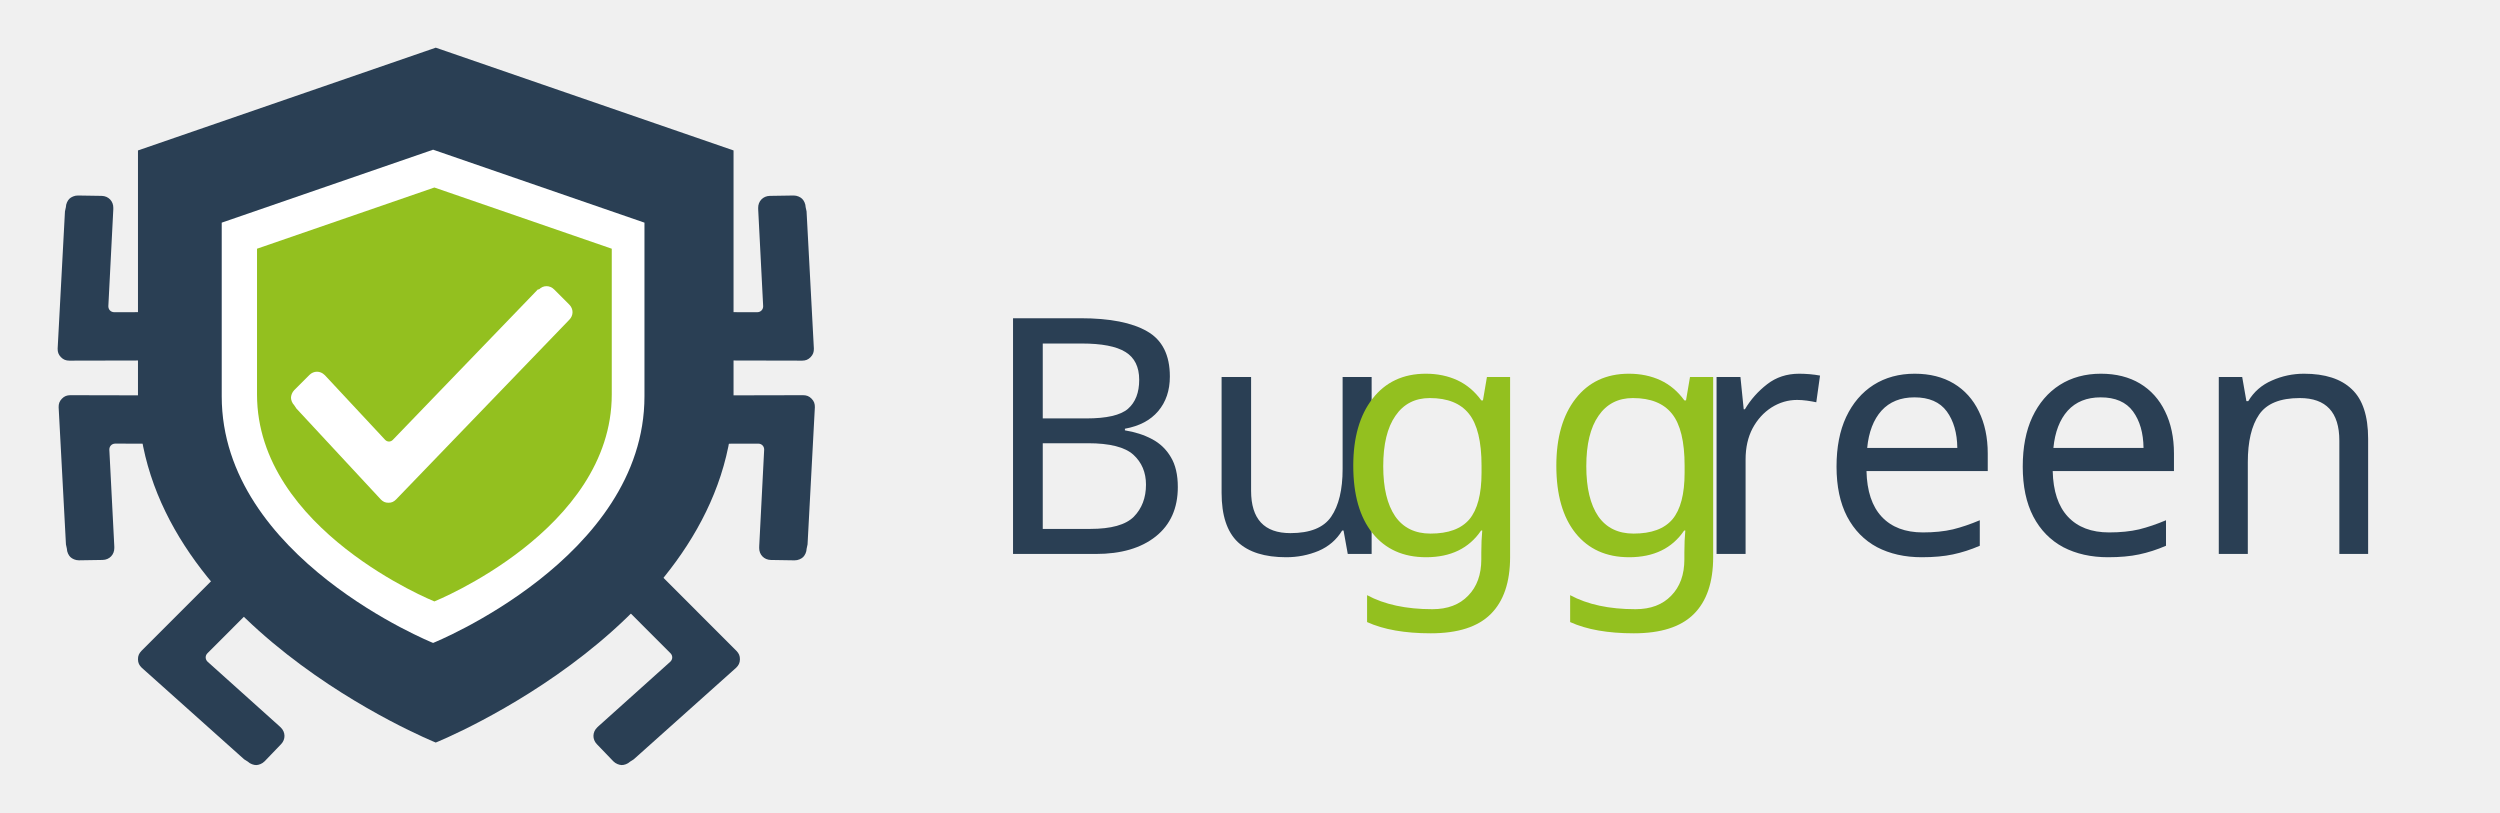
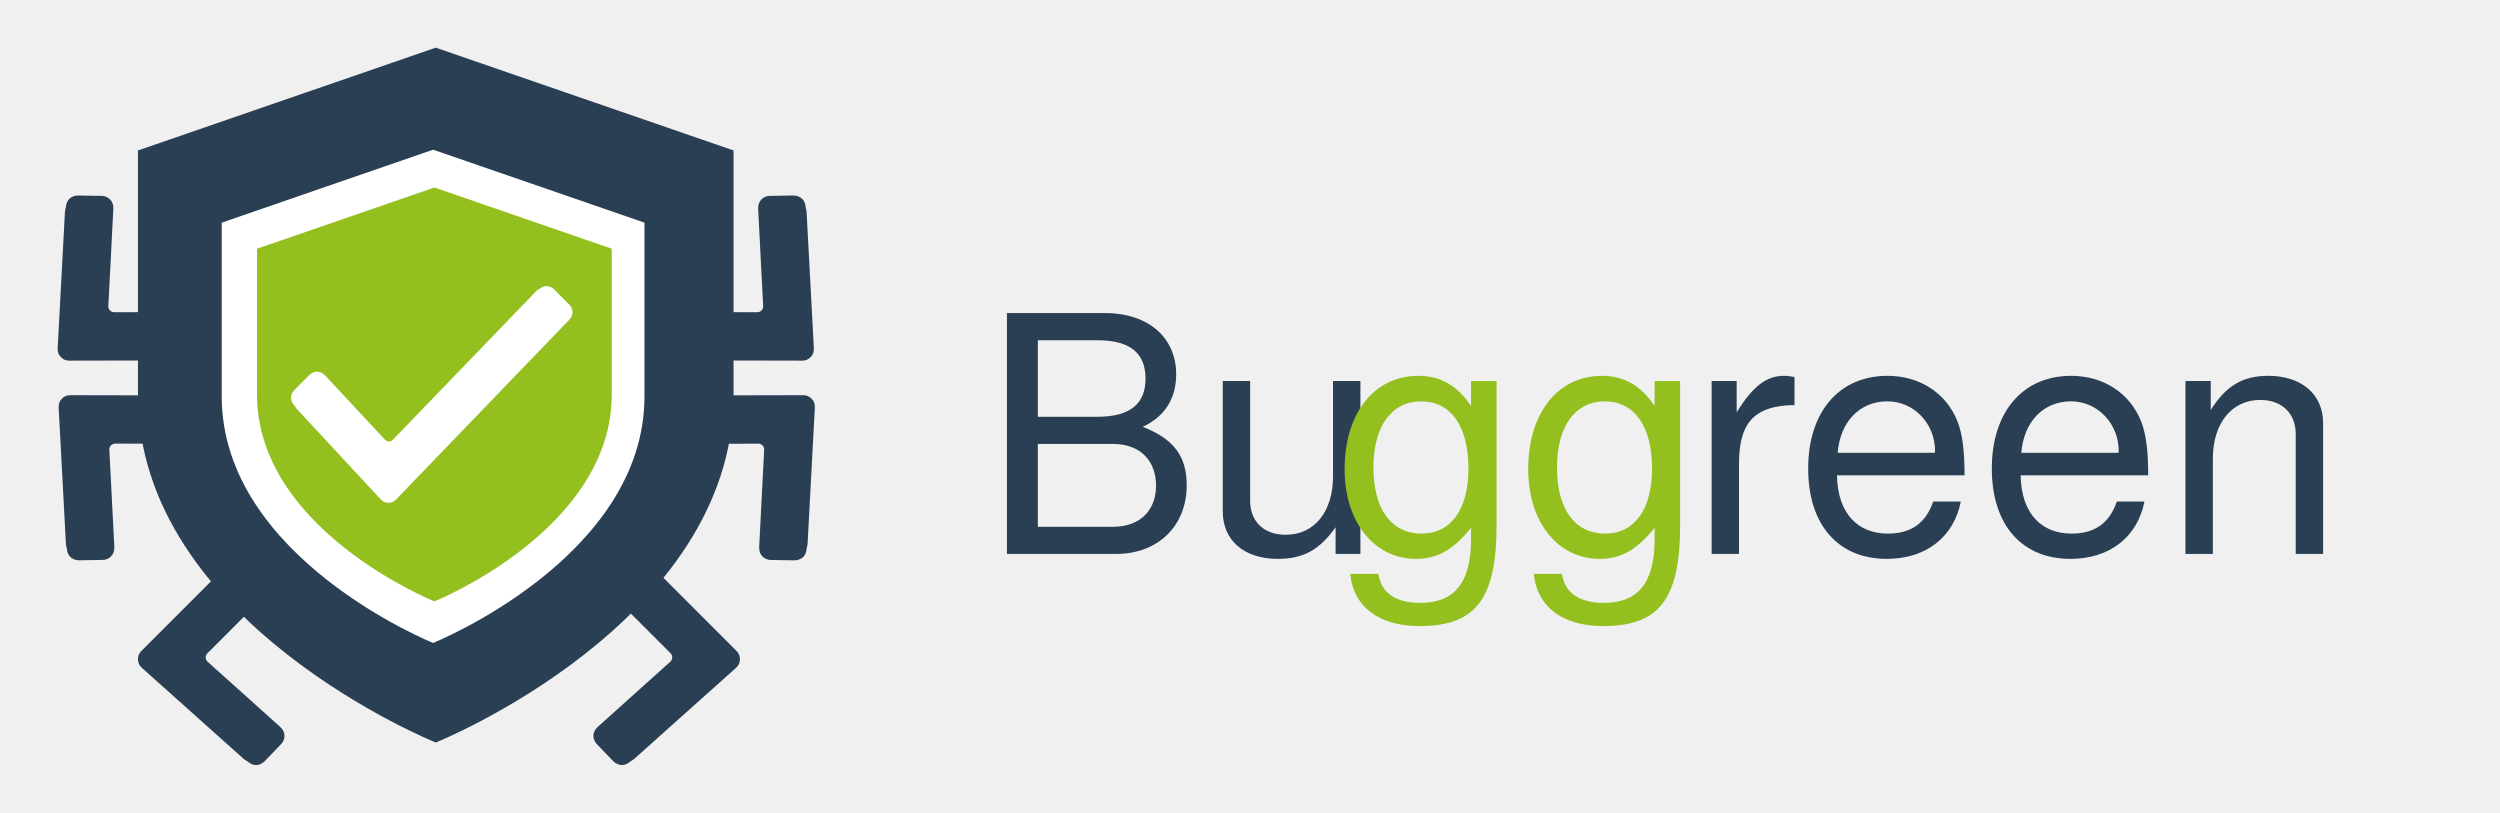
<svg xmlns="http://www.w3.org/2000/svg" version="1.1" id="Layer_1" x="0px" y="0px" width="166.875px" height="54.25px" viewBox="0 0 166.875 54.25" enable-background="new 0 0 166.875 54.25" xml:space="preserve">
-   <path fill="#454751" d="M242.9,132H150.1c-1.199,0-2.1-0.9-2.1-2v-12c0-1.1,0.9-2,2.1-2H242.9c1.199,0,2.1,0.9,2.1,2v12  C245,131.1,244.1,132,242.9,132z" />
-   <path fill="#2A3F54" d="M4.397,13.83c0.003-0.227,0.12-0.451,0.235-0.563s0.343-0.221,0.569-0.217l1.584,0.025  c0.452,0.008,0.787,0.353,0.779,0.805l-0.002,0.113l-0.33,6.444c-0.004,0.227,0.163,0.399,0.39,0.403l15.447-0.033l0.055,0.058l0,0  c0.453,0.007,0.787,0.353,0.78,0.805l-0.026,1.584c-0.007,0.452-0.352,0.786-0.805,0.779l0,0l-18.446,0.04  c-0.226-0.003-0.395-0.063-0.562-0.234c-0.167-0.173-0.221-0.344-0.217-0.57l0.488-9.158L4.397,13.83L4.397,13.83z" />
-   <path fill="#2A3F54" d="M53.777,13.83l0.061,0.281l0.488,9.158c0.003,0.227-0.05,0.397-0.217,0.57  c-0.167,0.172-0.336,0.231-0.562,0.234l-18.446-0.04l0,0c-0.453,0.007-0.798-0.327-0.805-0.779l-0.026-1.584  c-0.007-0.452,0.327-0.798,0.779-0.805l0,0l0.055-0.058l15.447,0.033c0.226-0.004,0.394-0.177,0.39-0.403l-0.331-6.444l-0.002-0.113  c-0.007-0.452,0.327-0.797,0.779-0.805l1.584-0.025c0.227-0.004,0.455,0.105,0.569,0.217C53.657,13.378,53.773,13.603,53.777,13.83  L53.777,13.83z" />
-   <path fill="#2A3F54" d="M16.54,50.838l-0.243-0.154L9.46,44.57c-0.163-0.158-0.246-0.316-0.25-0.557  c-0.004-0.24,0.073-0.4,0.229-0.564l13.039-13.047l0,0c0.314-0.326,0.794-0.334,1.12-0.021l1.141,1.1  c0.326,0.314,0.335,0.793,0.021,1.119l0,0l0.001,0.08L13.844,43.607c-0.157,0.162-0.152,0.402,0.011,0.561l4.802,4.311l0.082,0.078  c0.326,0.314,0.335,0.795,0.021,1.119l-1.099,1.143c-0.157,0.162-0.396,0.246-0.555,0.25C16.944,51.07,16.703,50.996,16.54,50.838  L16.54,50.838z" />
-   <path fill="#2A3F54" d="M4.463,36.623l-0.061-0.281l-0.488-9.159c-0.003-0.227,0.05-0.397,0.217-0.569  c0.167-0.173,0.336-0.231,0.562-0.235l18.446,0.041l0,0c0.453-0.008,0.797,0.326,0.805,0.779l0.026,1.583  c0.007,0.453-0.327,0.799-0.779,0.805l0,0l-0.056,0.059L7.688,29.611c-0.226,0.004-0.394,0.176-0.39,0.402l0.331,6.445l0.002,0.113  c0.007,0.451-0.327,0.797-0.779,0.805l-1.584,0.025c-0.227,0.004-0.455-0.105-0.569-0.217C4.583,37.074,4.467,36.85,4.463,36.623  L4.463,36.623z" />
-   <path fill="#2A3F54" d="M53.843,36.623c-0.003,0.227-0.12,0.451-0.235,0.563s-0.343,0.221-0.569,0.217l-1.584-0.025  c-0.452-0.008-0.787-0.354-0.779-0.805l0.002-0.113l0.33-6.445c0.004-0.227-0.163-0.398-0.39-0.402l-15.447,0.033l-0.055-0.059l0,0  c-0.453-0.006-0.787-0.352-0.78-0.805l0.026-1.583c0.008-0.453,0.352-0.787,0.805-0.779l0,0l18.446-0.041  c0.226,0.004,0.395,0.063,0.562,0.235c0.167,0.172,0.221,0.343,0.217,0.569l-0.488,9.159L53.843,36.623L53.843,36.623z" />
-   <path fill="#2A3F54" d="M42.061,50.838c-0.163,0.158-0.404,0.232-0.564,0.23c-0.16-0.004-0.398-0.088-0.556-0.25l-1.099-1.143  c-0.314-0.324-0.305-0.805,0.021-1.119l0.081-0.078l4.802-4.311c0.164-0.158,0.168-0.398,0.011-0.561L33.839,32.68l0.001-0.08l0,0  c-0.314-0.326-0.305-0.805,0.021-1.119l1.141-1.1c0.326-0.313,0.806-0.305,1.12,0.021l0,0l13.039,13.047  c0.157,0.164,0.234,0.324,0.229,0.564s-0.087,0.398-0.25,0.557l-6.836,6.113L42.061,50.838L42.061,50.838z" />
-   <path id="XMLID_10_" fill="#2A3F54" d="M9.21,10.042c0,0,0,12.594,0,16.331c0,15.198,19.877,23.192,19.877,23.192  s19.877-7.994,19.877-23.192c0-3.737,0-16.331,0-16.331l-19.877-6.86L9.21,10.042z" />
+   <path fill="#2A3F54" d="M4.397,13.83c0.003-0.227,0.12-0.451,0.235-0.563c0.115-0.112,0.343-0.221,0.569-0.217l1.584,0.025  c0.452,0.008,0.787,0.353,0.779,0.805l-0.002,0.113l-0.33,6.444c-0.004,0.227,0.163,0.399,0.39,0.403l15.447-0.033l0.055,0.058l0,0  c0.453,0.007,0.787,0.354,0.78,0.805l-0.026,1.584c-0.007,0.452-0.352,0.786-0.805,0.779l0,0l-18.446,0.04  c-0.226-0.003-0.395-0.063-0.562-0.234c-0.167-0.173-0.221-0.344-0.217-0.57l0.488-9.158L4.397,13.83L4.397,13.83z" />
+   <path fill="#2A3F54" d="M53.777,13.83l0.061,0.281l0.488,9.158c0.003,0.227-0.05,0.397-0.217,0.57  c-0.167,0.172-0.336,0.231-0.562,0.234l-18.446-0.04l0,0c-0.453,0.007-0.798-0.327-0.805-0.779L34.27,21.67  c-0.007-0.452,0.327-0.798,0.779-0.805l0,0l0.055-0.058l15.447,0.033c0.226-0.004,0.394-0.177,0.39-0.403l-0.331-6.444l-0.002-0.113  c-0.007-0.452,0.327-0.797,0.779-0.805l1.584-0.025c0.227-0.004,0.455,0.105,0.569,0.217C53.657,13.378,53.773,13.603,53.777,13.83  L53.777,13.83z" />
+   <path fill="#2A3F54" d="M16.54,50.838l-0.243-0.154L9.46,44.57c-0.163-0.158-0.246-0.316-0.25-0.557s0.073-0.4,0.229-0.564  l13.039-13.047l0,0c0.314-0.326,0.794-0.334,1.12-0.021l1.141,1.1c0.326,0.314,0.335,0.793,0.021,1.119l0,0l0.001,0.08  L13.844,43.607c-0.157,0.162-0.152,0.401,0.011,0.561l4.802,4.311l0.082,0.078c0.326,0.314,0.335,0.795,0.021,1.119l-1.099,1.143  c-0.157,0.162-0.396,0.246-0.555,0.25C16.944,51.07,16.703,50.996,16.54,50.838L16.54,50.838z" />
+   <path fill="#2A3F54" d="M4.463,36.623l-0.061-0.281l-0.488-9.159c-0.003-0.227,0.05-0.397,0.217-0.569  c0.167-0.173,0.336-0.231,0.562-0.235l18.446,0.041l0,0c0.453-0.008,0.797,0.326,0.805,0.779l0.026,1.583  c0.007,0.453-0.327,0.8-0.779,0.806l0,0l-0.056,0.06L7.688,29.611c-0.226,0.004-0.394,0.176-0.39,0.402l0.331,6.444l0.002,0.112  c0.007,0.451-0.327,0.798-0.779,0.806L5.268,37.4c-0.227,0.004-0.455-0.104-0.569-0.217C4.583,37.074,4.467,36.85,4.463,36.623  L4.463,36.623z" />
+   <path fill="#2A3F54" d="M53.843,36.623c-0.003,0.227-0.12,0.451-0.235,0.563c-0.115,0.112-0.343,0.221-0.569,0.217l-1.584-0.024  c-0.452-0.008-0.787-0.354-0.779-0.806l0.002-0.112l0.33-6.444c0.004-0.228-0.163-0.398-0.39-0.402l-15.447,0.033l-0.055-0.06l0,0  c-0.453-0.006-0.787-0.353-0.78-0.806l0.026-1.583c0.008-0.453,0.352-0.787,0.805-0.779l0,0l18.446-0.041  c0.226,0.004,0.395,0.063,0.562,0.235c0.167,0.172,0.221,0.343,0.217,0.569l-0.488,9.159L53.843,36.623L53.843,36.623z" />
+   <path fill="#2A3F54" d="M42.061,50.838c-0.163,0.158-0.404,0.232-0.564,0.23c-0.16-0.004-0.398-0.088-0.556-0.25l-1.099-1.144  c-0.314-0.323-0.305-0.805,0.021-1.118l0.081-0.078l4.802-4.312c0.164-0.158,0.168-0.397,0.011-0.562L33.839,32.68l0.001-0.08l0,0  c-0.314-0.326-0.305-0.805,0.021-1.119l1.141-1.1c0.326-0.313,0.806-0.305,1.12,0.021l0,0l13.039,13.047  c0.157,0.164,0.234,0.324,0.229,0.564c-0.005,0.239-0.087,0.397-0.25,0.557l-6.836,6.113L42.061,50.838L42.061,50.838z" />
+   <path id="XMLID_10_" fill="#2A3F54" d="M9.21,10.042c0,0,0,12.594,0,16.331c0,15.197,19.877,23.191,19.877,23.191  s19.877-7.994,19.877-23.191c0-3.737,0-16.331,0-16.331l-19.877-6.86L9.21,10.042z" />
  <path id="XMLID_9_" fill="#FFFFFF" d="M14.8,14.862c0,0,0,8.939,0,11.592c0,10.789,14.109,16.462,14.109,16.462  s14.109-5.674,14.109-16.462c0-2.652,0-11.592,0-11.592L28.91,9.992L14.8,14.862z" />
-   <path id="XMLID_5_" fill="#93C01F" d="M17.156,16.602c0,0,0,7.503,0,9.729c0,9.052,11.839,13.814,11.839,13.814  s11.84-4.762,11.84-13.814c0-2.226,0-9.729,0-9.729l-11.84-4.086L17.156,16.602z" />
-   <path fill="#FFFFFF" d="M19.641,27.053c-0.145-0.145-0.217-0.361-0.217-0.506s0.072-0.361,0.217-0.507l1.012-1.012  c0.289-0.288,0.723-0.288,1.012,0l0.072,0.072l3.975,4.264c0.145,0.145,0.361,0.145,0.506,0l9.685-10.045h0.072l0,0  c0.289-0.29,0.723-0.29,1.012,0L38,20.332c0.289,0.289,0.289,0.723,0,1.012l0,0L26.435,33.342c-0.145,0.145-0.289,0.217-0.506,0.217  s-0.361-0.072-0.506-0.217l-5.638-6.072L19.641,27.053L19.641,27.053z" />
-   <text transform="matrix(1 0 0 1 65.479 36.9766)">
-     <tspan x="0" y="0" fill="#2A3F54" font-family="'gitchgitch'" font-size="22.041">Bu</tspan>
-     <tspan x="23.634" y="0" fill="#93C01F" font-family="'gitchgitch'" font-size="22.041">gg</tspan>
-     <tspan x="47.225" y="0" fill="#2A3F54" font-family="'gitchgitch'" font-size="22.041">reen</tspan>
-   </text>
+   <path id="XMLID_5_" fill="#93C01F" d="M17.156,16.602c0,0,0,7.503,0,9.729c0,9.052,11.839,13.813,11.839,13.813  s11.84-4.762,11.84-13.813c0-2.226,0-9.729,0-9.729l-11.84-4.086L17.156,16.602z" />
+   <path fill="#FFFFFF" d="M19.641,27.053c-0.145-0.145-0.217-0.361-0.217-0.506s0.072-0.361,0.217-0.507l1.012-1.012  c0.289-0.288,0.723-0.288,1.012,0l0.072,0.072l3.975,4.263c0.145,0.146,0.361,0.146,0.506,0l9.685-10.044h0.072l0,0  c0.289-0.29,0.723-0.29,1.012,0L38,20.332c0.289,0.289,0.289,0.723,0,1.012l0,0L26.435,33.342c-0.145,0.145-0.289,0.217-0.506,0.217  c-0.217,0-0.361-0.072-0.506-0.217l-5.638-6.072L19.641,27.053L19.641,27.053z" />
+   <text transform="matrix(1 0 0 1 65.479 36.9766)" fill="#2A3F54" font-family="'HelveticaNeue'" font-size="22.041">Bu</text>
+   <text transform="matrix(1 0 0 1 89.1133 36.9766)" fill="#93C01F" font-family="'HelveticaNeue'" font-size="22.041">gg</text>
+   <text transform="matrix(1 0 0 1 112.7041 36.9766)" fill="#2A3F54" font-family="'HelveticaNeue'" font-size="22.041">reen</text>
</svg>
